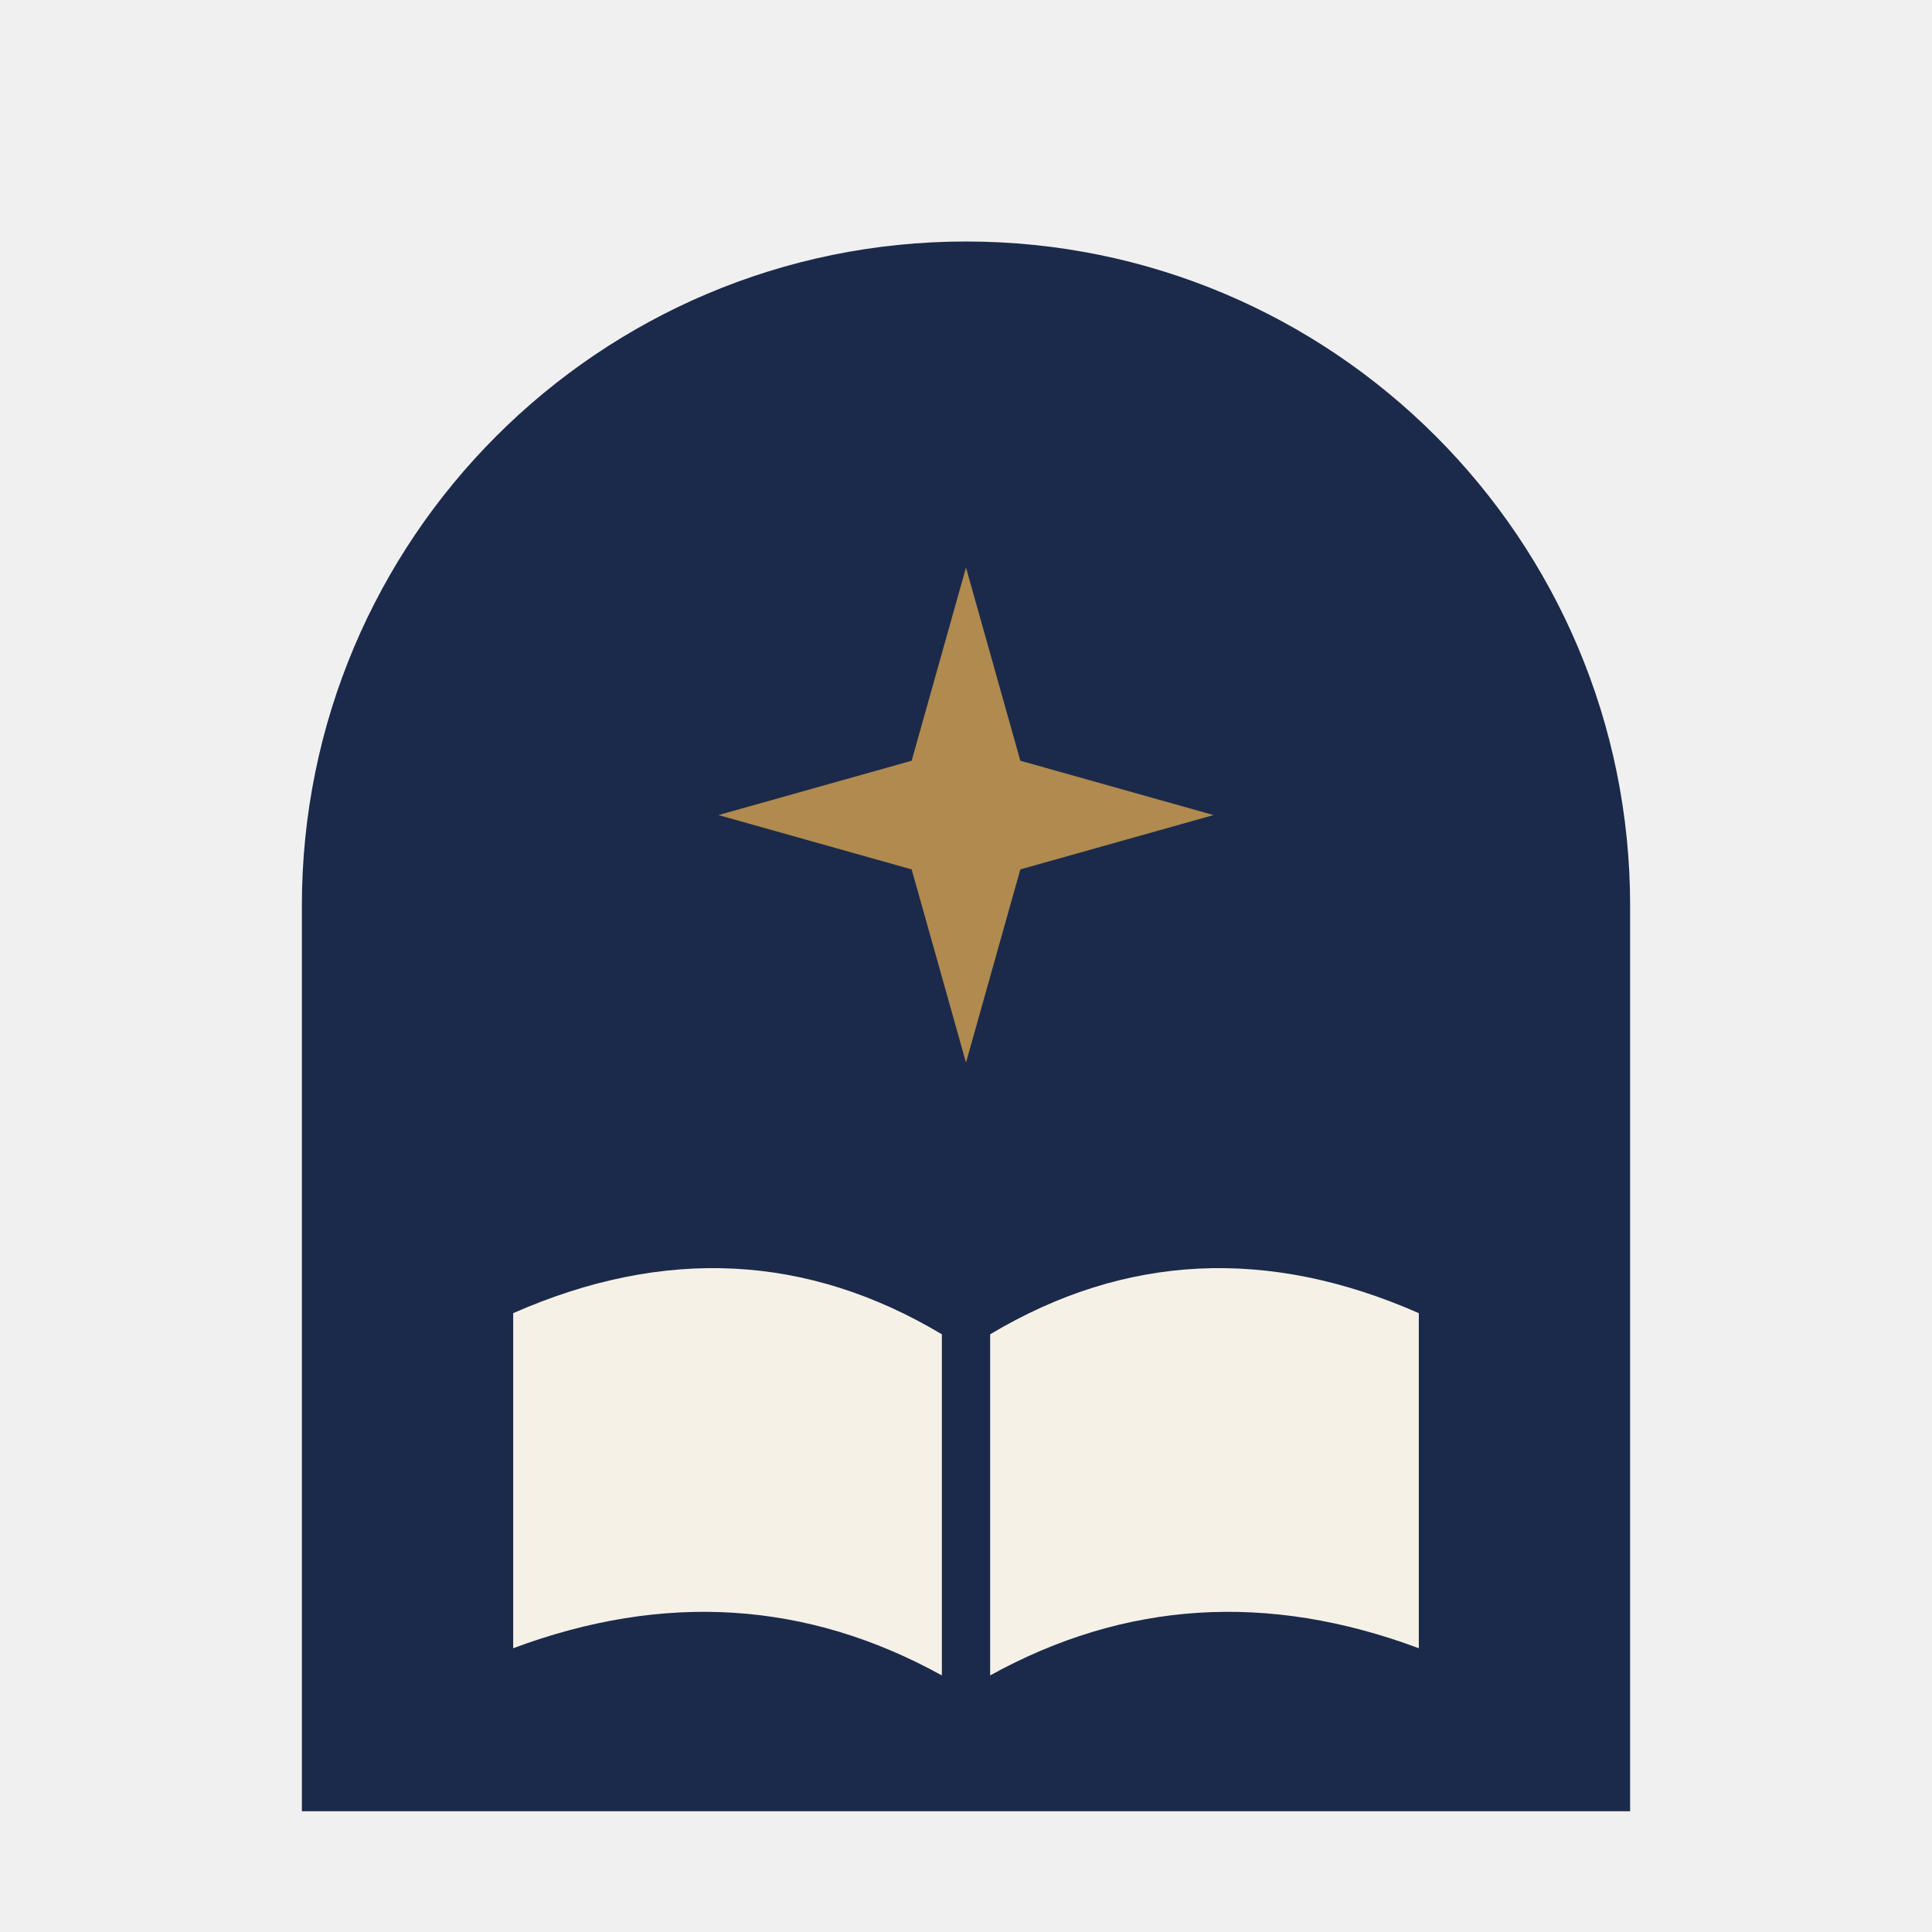
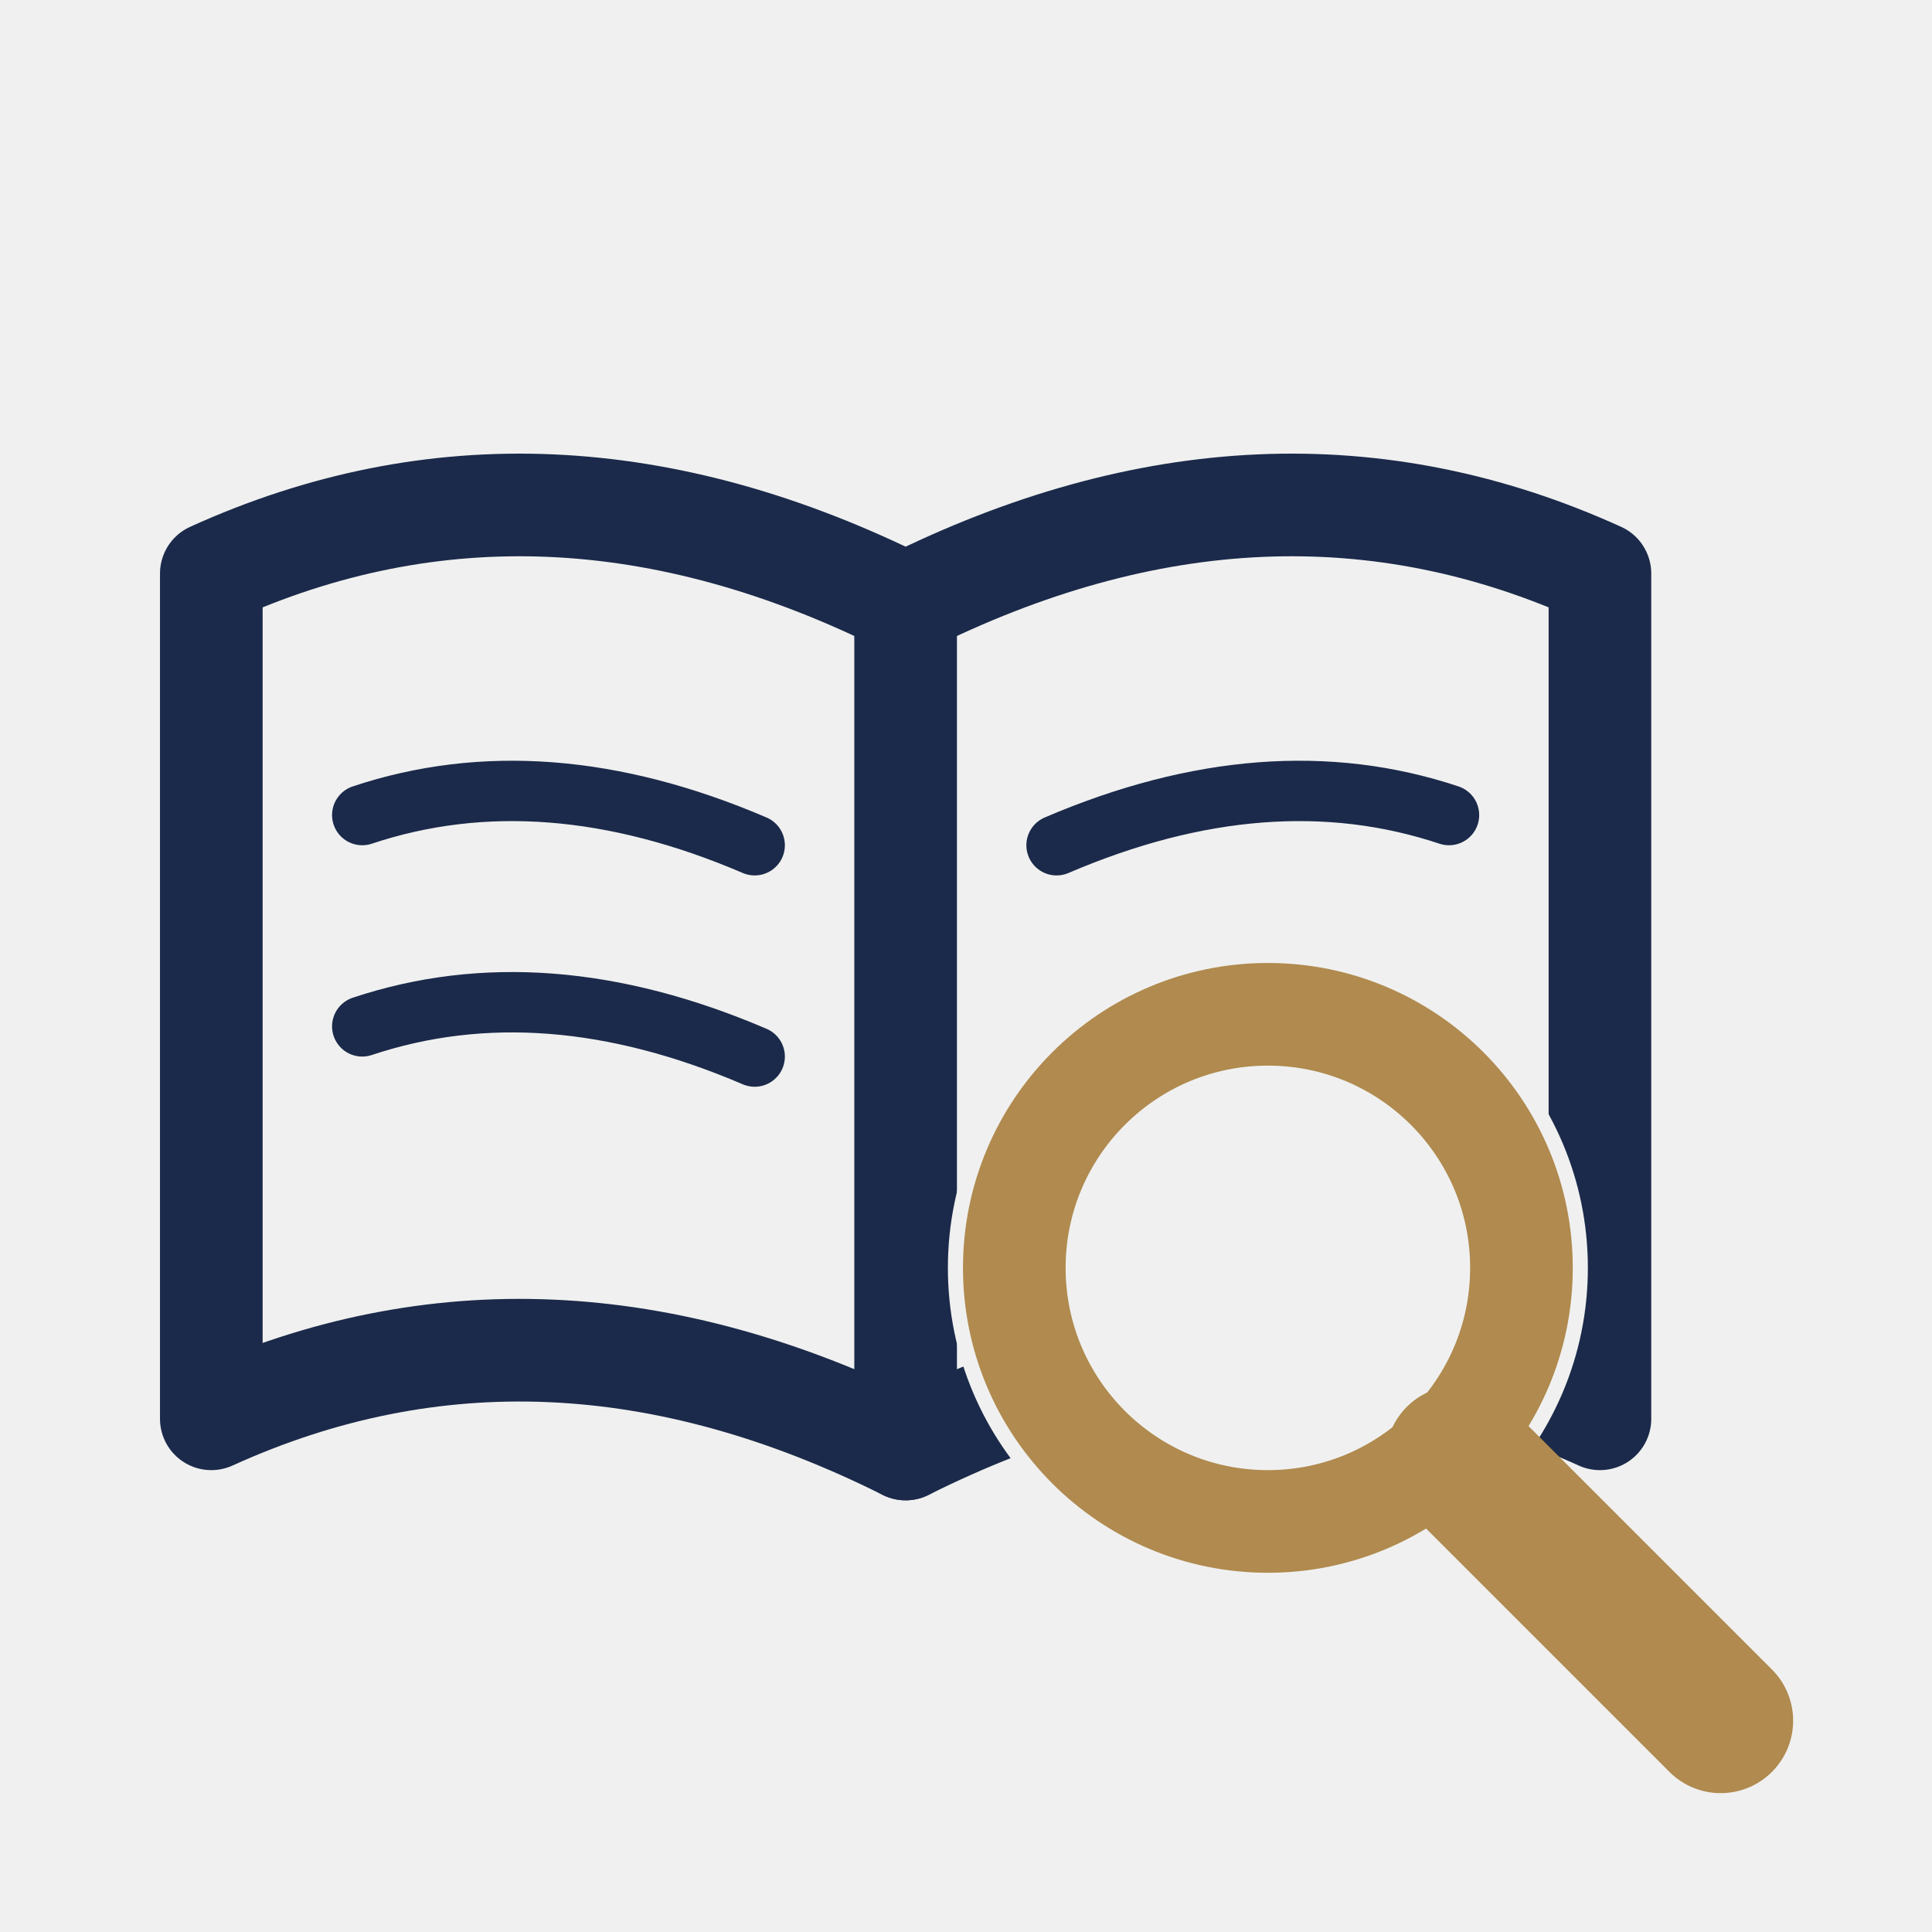
<svg xmlns="http://www.w3.org/2000/svg" viewBox="0 0 64.0 64" role="img" aria-label="Doctum">
-   <path d="M10 60 V30 A22 22 0 0 1 54 30 V60 Z" fill="#1B2A4A" />
-   <path d="M17 43.5 Q24.5 40.2 31.2 44.2 V55.5 Q24.5 51.8 17 54.6 Z" fill="#F6F1E7" />
-   <path d="M47 43.5 Q39.5 40.2 32.8 44.2 V55.5 Q39.5 51.8 47 54.6 Z" fill="#F6F1E7" />
-   <polygon points="32,18.8 30.2,25.2 23.8,27 30.2,28.8 32,35.2 33.8,28.8 40.2,27 33.8,25.2" fill="#B08A4E" />
+   <g>
+     <defs>
+       <mask id="m-mark">
+         <rect width="64" height="64" fill="#fff" />
+         <circle cx="42" cy="42" r="10.6" fill="#000" />
+       </mask>
+     </defs>
+     <g mask="url(#m-mark)" fill="none" stroke="#1B2A4A" stroke-width="3.4" stroke-linejoin="round" stroke-linecap="round">
+       <path d="M7 19 Q18 14 30 20 Q42 14 53 19 V47 Q42 42 30 48 Q18 42 7 47 Z" />
+       <path d="M30 20 V48" />
+       <path d="M12 27 Q18 25 25 28 M12 34 Q18 32 25 35 M35 28 Q42 25 48 27" stroke-width="2" />
+     </g>
+     <circle cx="42" cy="42" r="8.4" fill="none" stroke="#B08A4E" stroke-width="3.4" />
+     <path d="M48.3 48.3 L57 57" stroke="#B08A4E" stroke-width="4.8" stroke-linecap="round" />
+   </g>
</svg>
